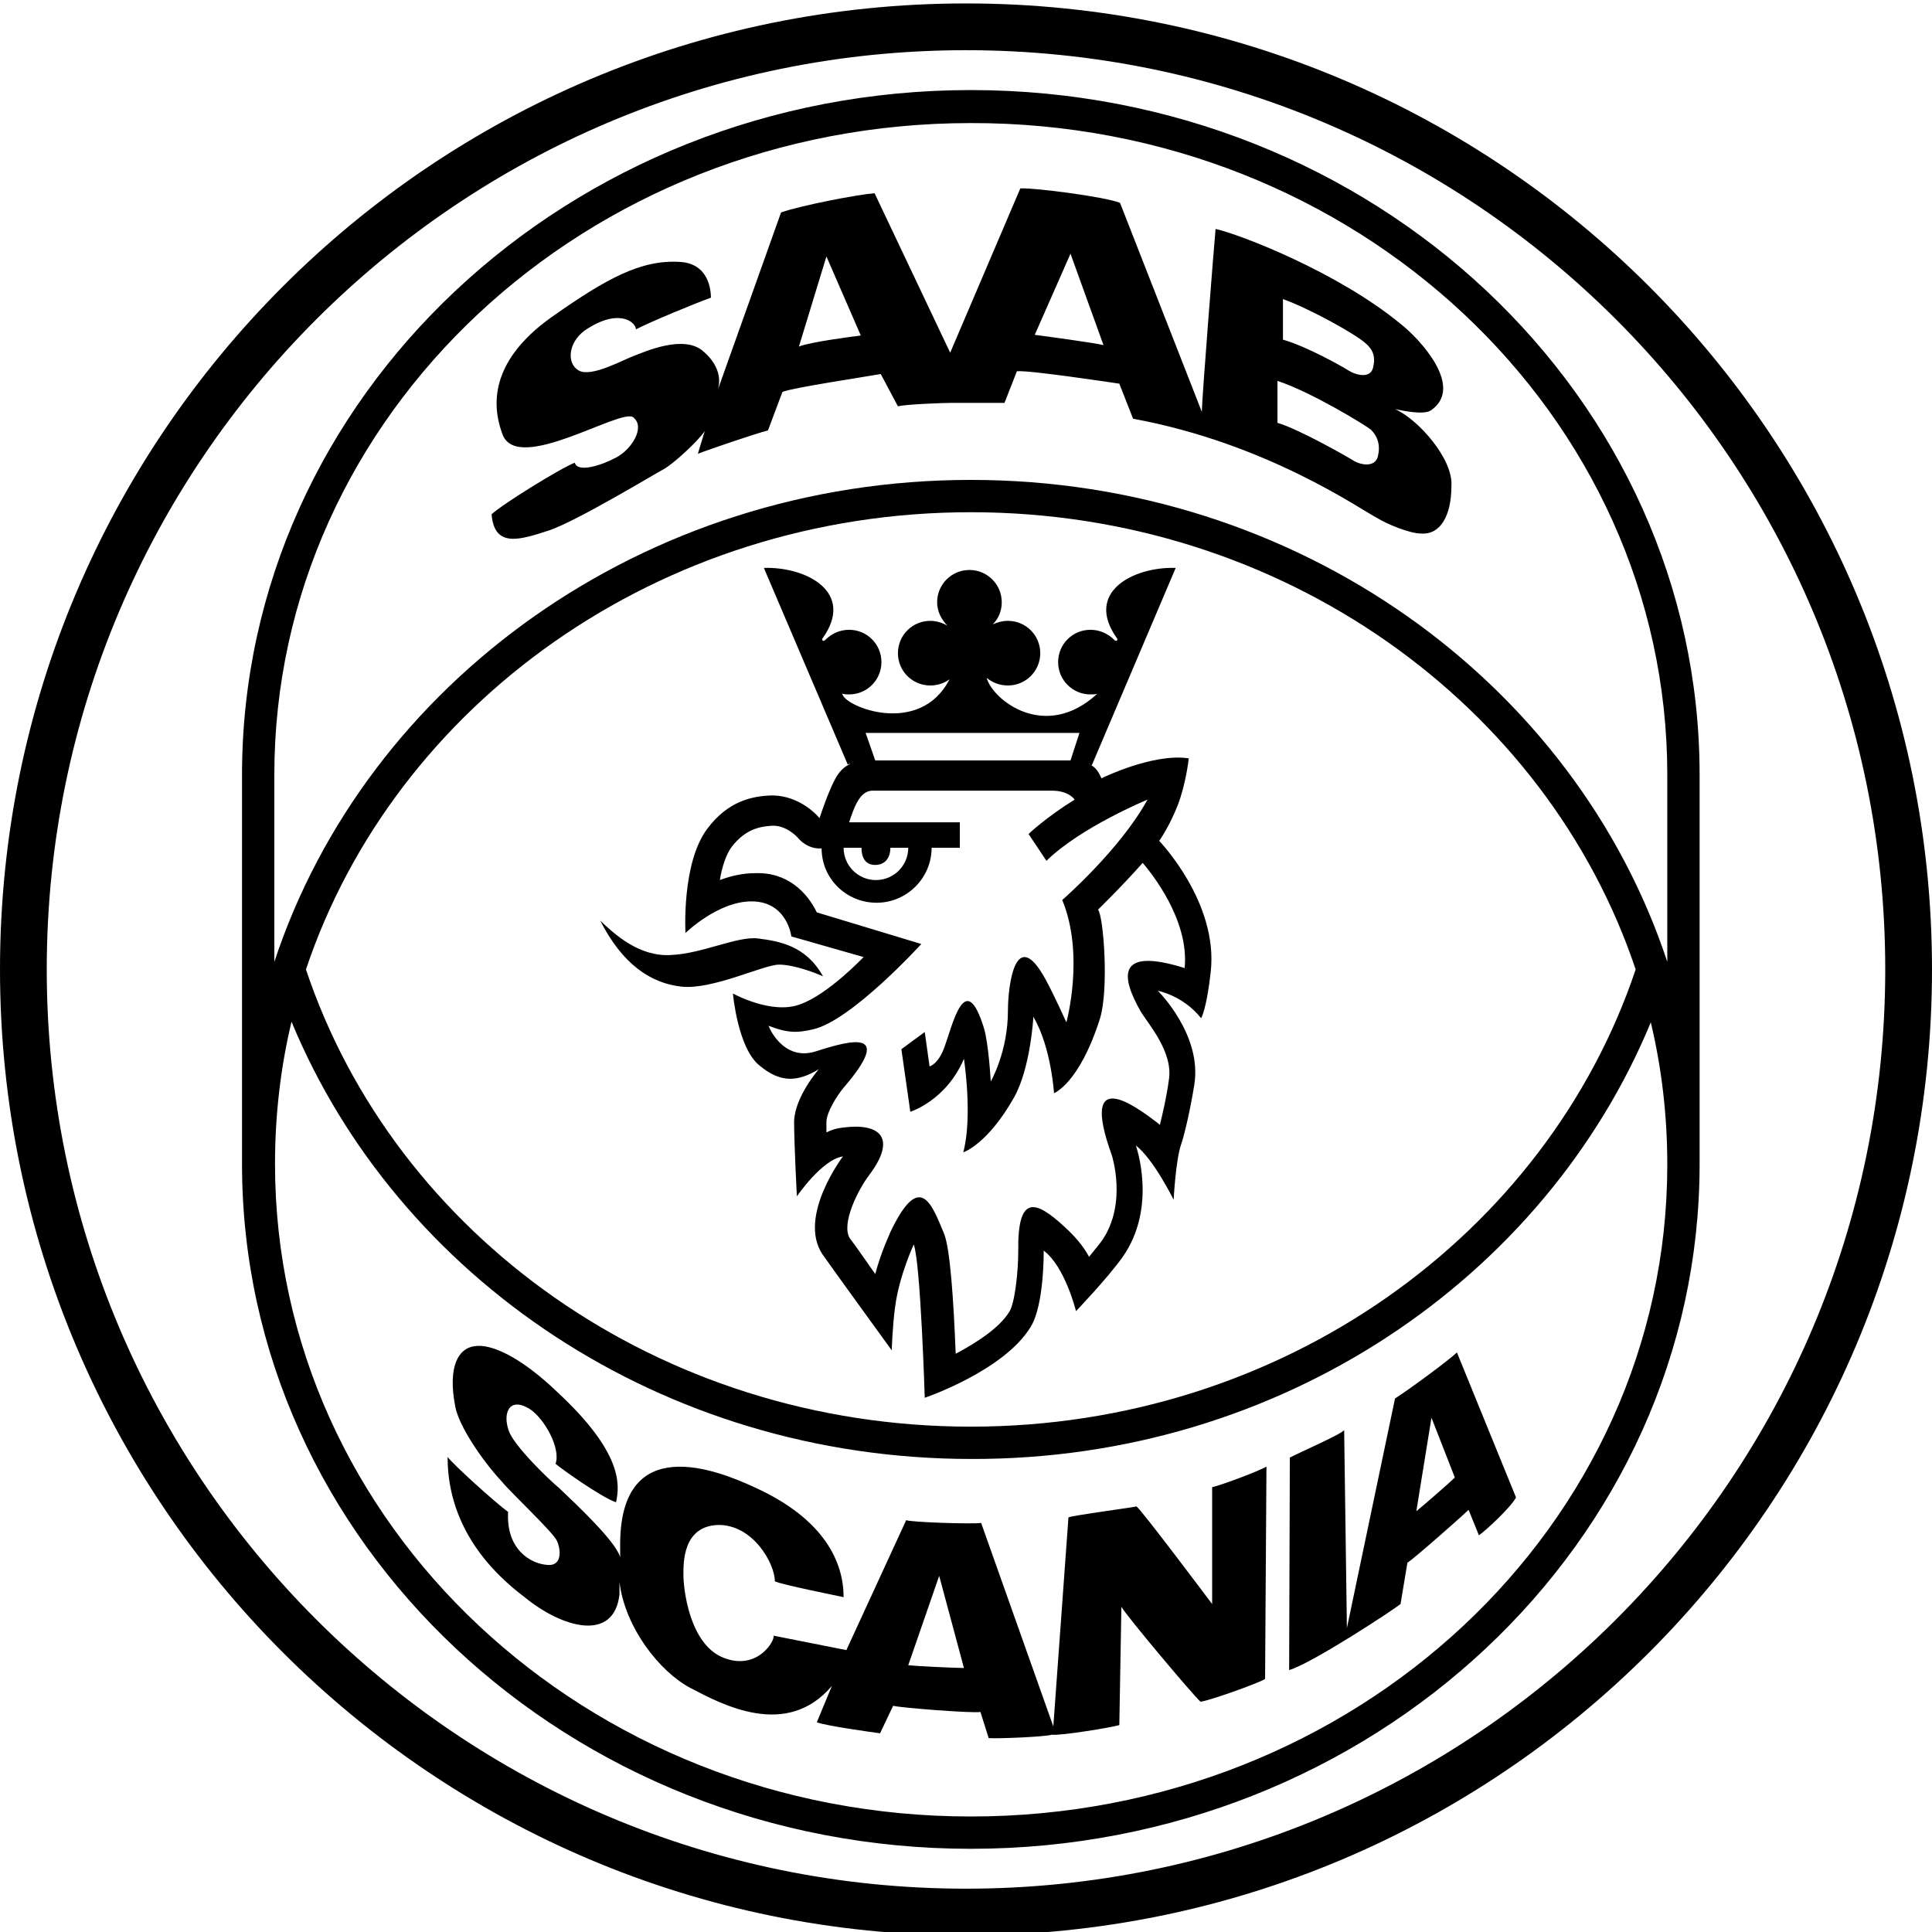
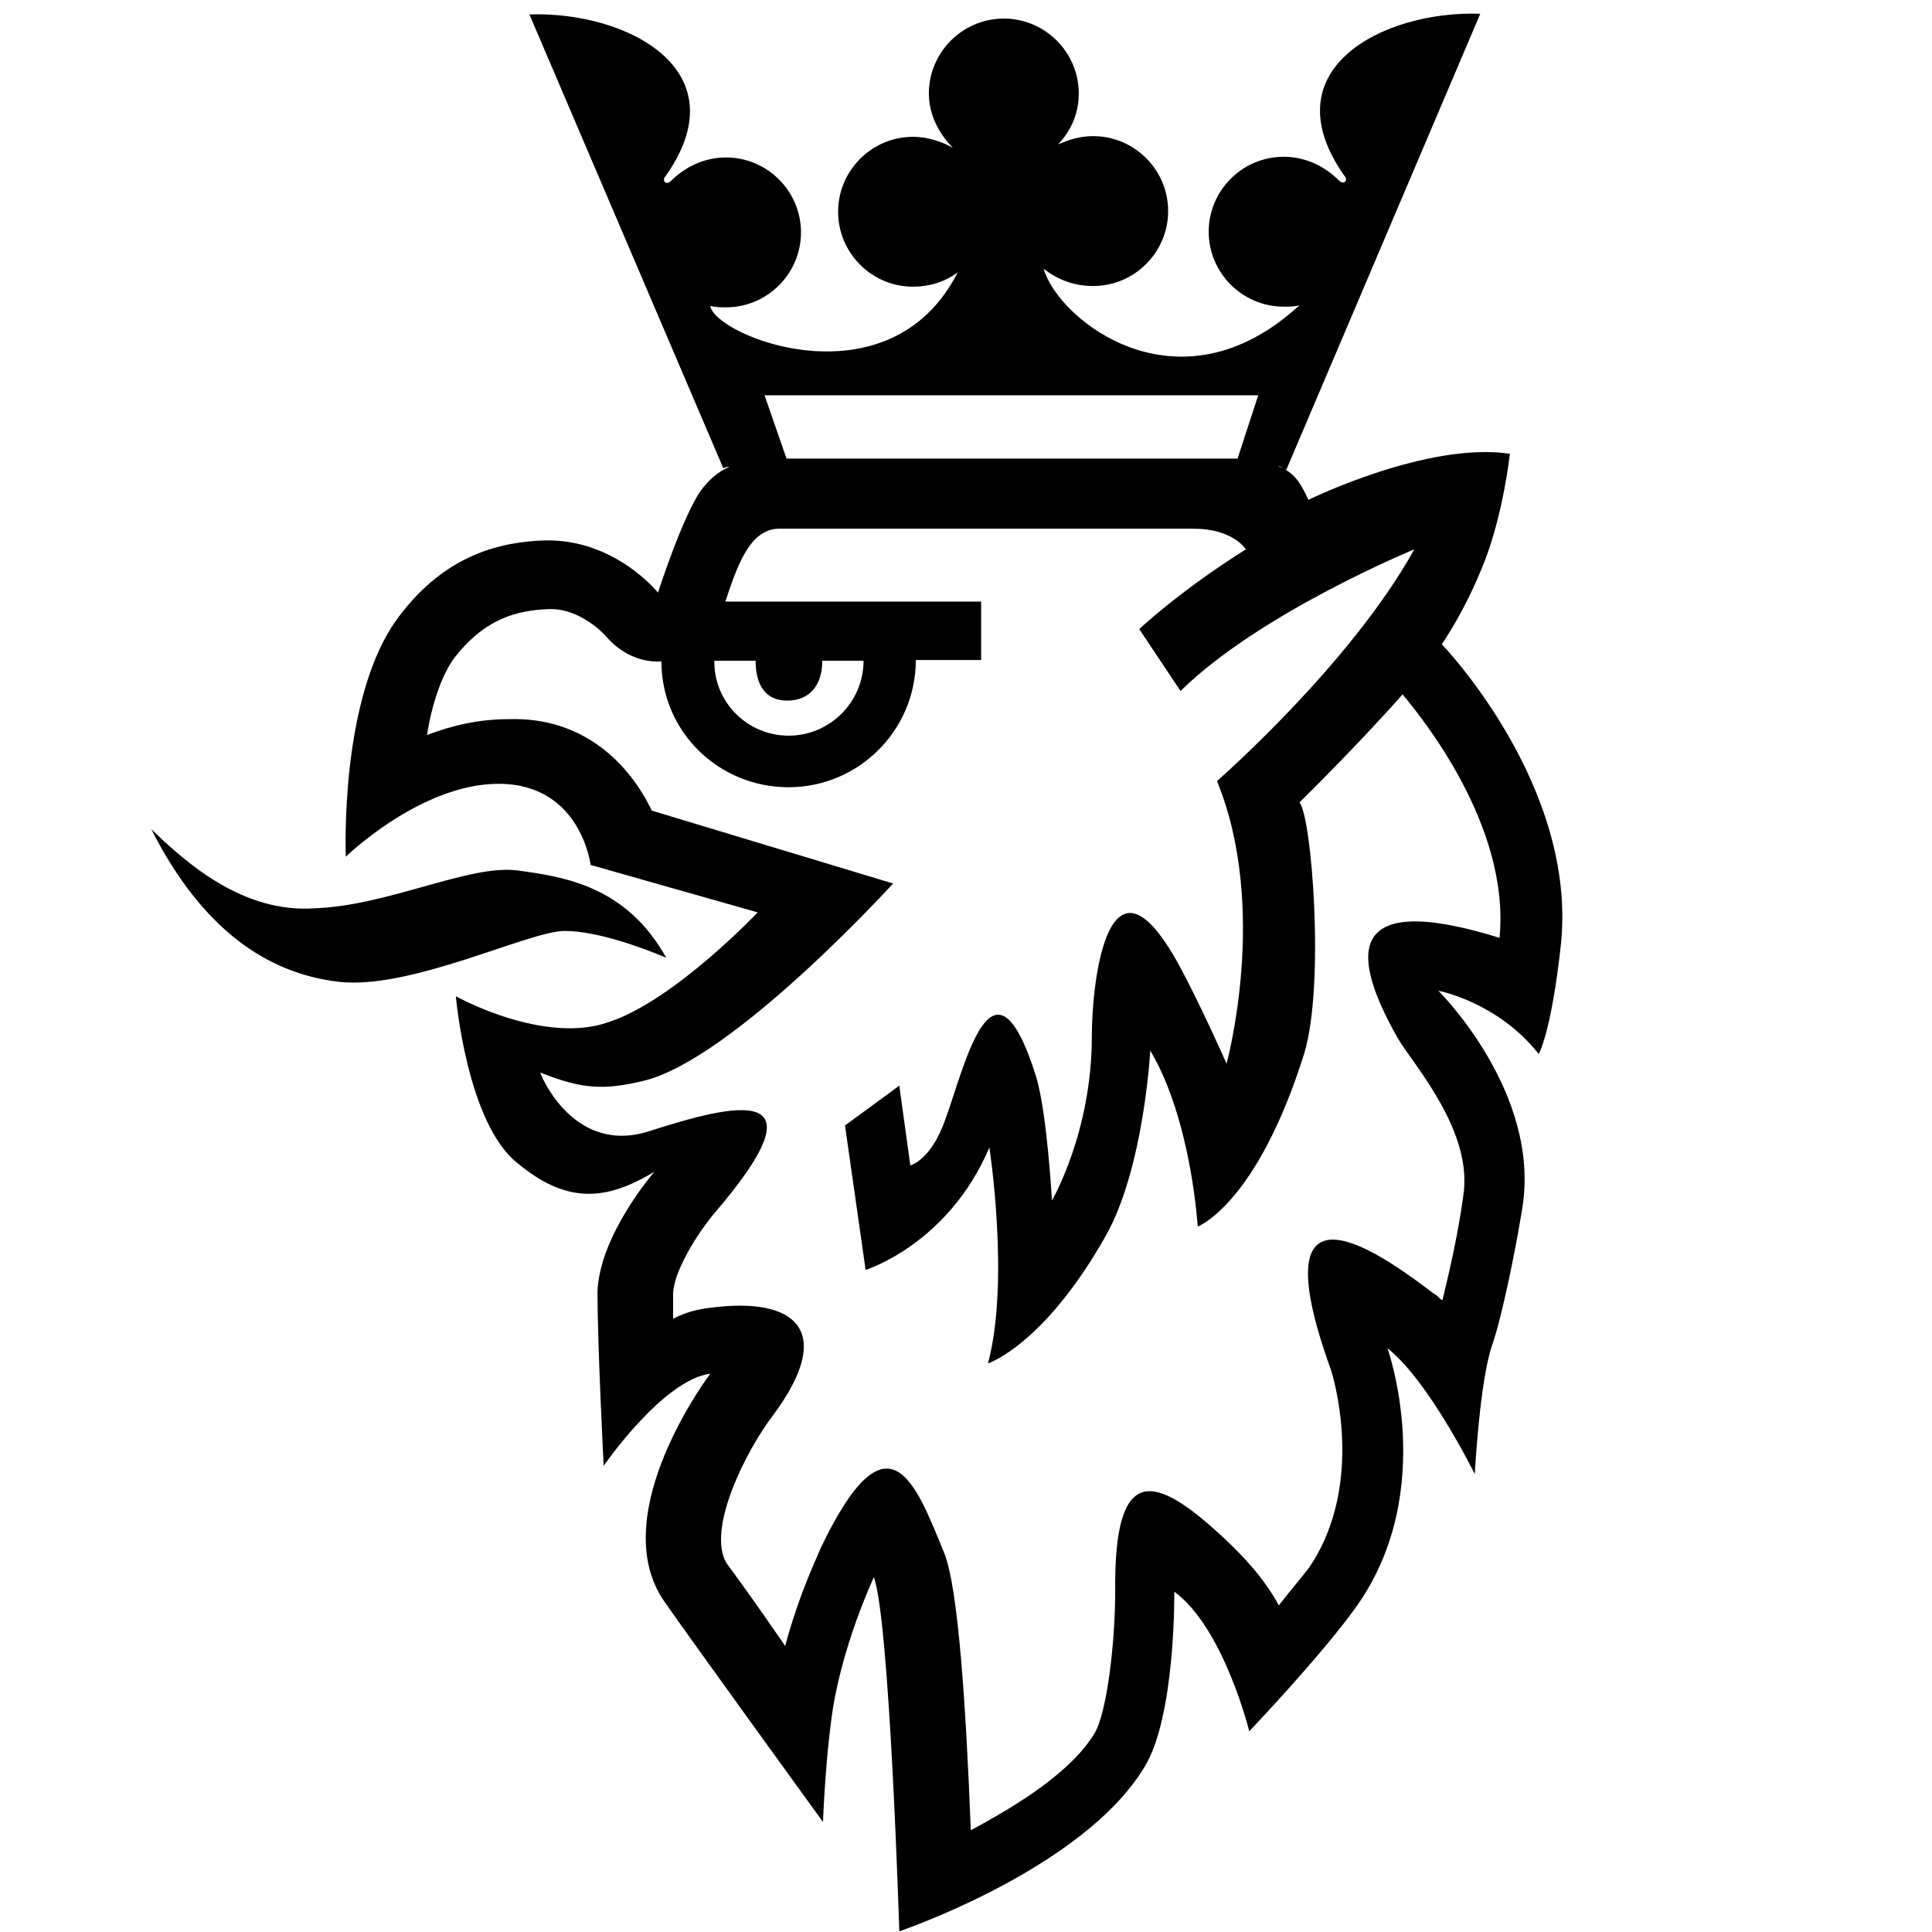
<svg xmlns="http://www.w3.org/2000/svg" version="1.1" id="Layer_1" x="0px" y="0px" viewBox="0 0 281 281" style="enable-background:new 0 0 281 281;" xml:space="preserve">
  <g>
-     <path d="M281,141c0,77.6-62.9,140.5-140.5,140.5S0,218.6,0,141S62.9,0.5,140.5,0.5S281,63.4,281,141L281,141z M140.5,7.3   C66.7,7.3,6.8,67.2,6.8,141c0,73.8,59.9,133.7,133.7,133.7S274.2,214.9,274.2,141S214.3,7.3,140.5,7.3L140.5,7.3z M141.2,13.1   c-58.5,0-106,44.6-106,99.6v56.6c0,55,47.5,99.6,106,99.6s106-44.6,106-99.6v-56.6C247.2,57.7,199.8,13.1,141.2,13.1L141.2,13.1z    M240.1,148.7c1.6,6.7,2.4,13.6,2.4,20.7c0,52.4-45.3,94.8-101.3,94.8S40,221.7,40,169.3c0-7.1,0.8-14,2.4-20.7   c15.4,37.2,53.8,63.6,98.9,63.6C186.3,212.3,224.7,185.9,240.1,148.7L240.1,148.7z M242.5,112.7v27.2   c-13.4-40.6-53.7-70.1-101.3-70.1c-47.6,0-87.9,29.5-101.3,70.1v-27.2c0-52.4,45.3-94.8,101.3-94.8   C197.2,17.8,242.5,60.3,242.5,112.7L242.5,112.7z M44.5,141c12.9-38.5,51.3-66.5,96.7-66.5s83.8,28,96.7,66.5   c-12.9,38.5-51.3,66.5-96.7,66.5S57.4,179.6,44.5,141L44.5,141z" />
-     <path d="M176.3,216.3c1.1-0.2,7-2.4,7.9-3l-0.2,30.9c-0.9,0.6-8.5,3.3-9.4,3.3c-1.2-1.1-10.7-12.4-11.5-13.8l-0.3,17.2   c-0.8,0.3-8.7,1.6-9.8,1.4c-0.8,0.3-7.7,0.6-9.2,0.5l-1.2-3.8c-1.2,0.2-11.5-0.6-12.7-0.9l-1.9,4c-1.5-0.2-7.9-1.1-9.2-1.6l2.2-5.3   c-6.6,7.8-16,2.7-20.6,0.3c-4.5-2.4-9.5-8.8-10.3-15.4v1.8c-0.8,7-8.3,4.9-13.8,0.4c-8.6-6.5-11.2-13.9-11.2-20.4   c0.8,1.1,7,6.7,8.8,8c-0.3,5.5,3.3,7.5,5.6,7.7c2.3,0.3,2.1-2.2,1.5-3.5c-0.6-1.3-6.7-7-8-8.6c-2.8-3-6.3-8.1-6.8-11   c-1.1-5.8,0.5-8.4,2.8-8.7c2.3-0.4,6.6,1.4,12.2,6.8c9.2,8.6,9,13.2,8.4,15.9c-2.1-0.7-8-4.9-8.8-5.6c0.8-2.2-1.6-6.6-3.8-8   c-3-1.8-3.9,0.7-3,3.2c0.7,2.1,5.6,6.9,7.4,8.4c2.3,2.2,8.2,7.7,8.8,10v-2.2c0.2-15.9,13.9-10.6,19.5-8c10.4,4.7,13,11.1,13,16   c-0.9-0.2-8.9-1.8-10-2.3c0-2.6-3.2-8.3-8.3-8.2c-5.1,0.2-5,5.5-5,7.3s0.8,10,5.8,12c5,2,7.6-2.6,7.3-3.2l10.6,2.1l8.7-18.9   c0.6,0.3,9.7,0.6,10.9,0.4l10.5,29.6l2.2-30.4c0.6-0.3,9.1-1.4,9.9-1.6c0.8,0.6,10.4,13.4,11,14.2L176.3,216.3L176.3,216.3z    M140.2,242.6l-3.6-13.4l-4.5,13C132.9,242.3,138.6,242.6,140.2,242.6L140.2,242.6z M211.9,196.7l8.6,21.1   c-0.8,1.5-4.5,4.9-5.4,5.5l-1.5-3.7c-0.7,0.7-7.7,6.9-8.9,7.7l-1,6c-1.1,0.9-13,8.7-16.2,9.6l0.1-30.9c1.3-0.7,7.5-3.4,7.9-4   l0.4,28.8l7-33.4C204.8,202.2,210.8,197.8,211.9,196.7L211.9,196.7z M211.6,214.9l-3.4-8.7l-2.2,13.6   C207.1,218.9,210.8,215.7,211.6,214.9L211.6,214.9z" />
-     <path d="M202.9,59.5c1,0.2,4.1,0.9,5.2,0.2c5-3.4-1.7-10.5-4.4-12.6c-9.1-7.5-23.3-13-26.9-13.8c-0.2,2.1-2,24.8-2,26.6l-11.9-30.4   c-2.3-0.9-12.4-2.2-14.5-2.1l-10.2,23.9l-11-23.2c-2.5,0.2-10.8,1.8-13.6,2.8l-9.2,25.8c0.7-2.3-0.6-4.3-2-5.5   c-2.8-2.7-8.7,0-10.3,0.6c-1.6,0.6-6.1,3.1-7.9,2.1c-1.8-1-1.6-4,0.8-5.8c4.8-3.3,7.4-1.4,7.5-0.2c2.1-1.1,8.9-3.9,10.9-4.6   c0-1.1-0.3-4.9-4.4-5.2c-5.8-0.4-10.9,2.5-18.6,7.9c-7.7,5.4-9.5,11.4-7.3,17.2c2.2,5.8,17.2-3.9,19-2.5c1.8,1.4-0.2,4.6-2.4,5.8   s-5.7,2.3-6.1,0.8c-1.9,0.7-10.5,6-12.1,7.5c0.4,5,4.2,3.7,8.5,2.3c4.2-1.5,15.1-8.1,16.6-8.9c1.4-0.8,4.9-4,5.9-5.5l-1,3.3   c1.8-0.7,8.6-3,10.2-3.4l2.1-5.6c1.4-0.6,12.1-2.2,14.3-2.6l2.5,4.7c1.1-0.3,6.6-0.5,7.6-0.5s5.9,0,7.9,0l1.8-4.6   c1.6-0.2,13.5,1.6,14.9,1.8l2,5.1c19.5,3.6,32.9,13.1,35.6,14.5c1.3,0.8,4.6,2.2,6.3,2.2c2.8,0.2,4.4-2.6,4.4-6.9   C211.4,66.8,206.3,61,202.9,59.5L202.9,59.5z M116.2,50.4l4-13.1l5,11.5C124.4,48.9,118,49.7,116.2,50.4L116.2,50.4z M150.5,48.7   l5.2-11.8l4.8,13.3C159.5,49.9,151.3,48.8,150.5,48.7L150.5,48.7z M186.6,43.5c3.9,1.4,10.6,5.1,12.1,6.5c1,0.9,1.4,1.9,1,3.5   c-0.4,1.6-2.5,1.1-3.7,0.3c-0.8-0.5-5.9-3.4-9.4-4.4L186.6,43.5L186.6,43.5z M200.4,66.4c-0.4,1.6-2.5,1.3-3.7,0.5   c-0.8-0.5-7.8-4.5-10.9-5.4v-6.1c4.9,1.6,12.9,6.5,13.6,7.1C200.4,63.5,200.8,64.8,200.4,66.4L200.4,66.4z" />
-     <path d="M102.9,120.5c3-4,6.5-4.7,9.2-4.8c4.4-0.1,7.1,3.3,7.1,3.3s1.5-4.7,2.7-6.4c0.5-0.7,1.1-1.2,1.8-1.5c-0.1,0-0.2,0-0.4,0.1   l-12.2-28.6c6.1-0.2,13.4,3.5,8.5,10.3c-0.1,0.3,0.2,0.4,0.4,0.2c0.9-0.9,2.1-1.5,3.5-1.5c2.6,0,4.7,2.1,4.7,4.7s-2.1,4.7-4.7,4.7   c-0.3,0-0.6,0-1-0.1c0.3,1.9,11.3,6.3,15.6-2.1c-0.8,0.6-1.8,0.9-2.8,0.9c-2.6,0-4.7-2.1-4.7-4.7c0-2.6,2.1-4.7,4.7-4.7   c0.9,0,1.8,0.3,2.5,0.7c-0.9-0.9-1.5-2.1-1.5-3.4c0-2.6,2.1-4.7,4.7-4.7c2.6,0,4.7,2.1,4.7,4.7c0,1.3-0.5,2.4-1.3,3.2   c0.7-0.3,1.4-0.5,2.2-0.5c2.6,0,4.7,2.1,4.7,4.7c0,2.6-2.1,4.7-4.7,4.7c-1.2,0-2.2-0.4-3.1-1.1c0.9,3.2,8.5,9.3,16.1,2.3   c-0.3,0.1-0.6,0.1-1,0.1c-2.6,0-4.7-2.1-4.7-4.7s2.1-4.7,4.7-4.7c1.4,0,2.6,0.6,3.5,1.5c0.2,0.2,0.5,0.1,0.4-0.2   c-4.9-6.8,2.4-10.5,8.5-10.3l-12.2,28.7c-0.2,0-0.3-0.2-0.5-0.2c1,0.4,1.4,1,1.9,2.1c0,0,7.5-3.7,12.7-2.9c0,0-0.4,3.7-1.6,6.8   c-1.2,3.1-2.7,5.2-2.7,5.2s8.6,8.9,7.5,19c-0.6,5.5-1.4,6.8-1.4,6.8c-2.6-3.3-6.3-4-6.3-4s6.5,6.4,5.3,13.7   c-0.5,3.2-1.4,7.2-1.9,8.6c-0.8,2.3-1.1,8.1-1.1,8.1s-2.9-5.9-5.5-7.9c0,0,3.2,8.9-1.9,16.2c-2.2,3.1-6.8,7.9-6.8,7.9   s-1.6-6.5-4.7-8.8c0,0,0.1,7.9-1.9,11.1c-3.9,6.4-15.4,10.3-15.4,10.3s-0.6-19.6-1.6-22.3c0,0-2.1,4.5-2.7,9   c-0.4,2.9-0.5,6.4-0.5,6.4s-9-12.4-10.1-14c-3.6-5.5,3-14.2,3-14.2c-3,0.4-6.7,5.8-6.7,5.8s-0.4-7.6-0.4-10.9   c0.1-3.6,3.6-7.6,3.6-7.6c-3.1,1.9-5.6,2-8.6-0.5c-3.2-2.5-3.9-10.5-3.9-10.5s5.6,3.1,9.7,1.6c4.1-1.4,9.3-6.9,9.3-6.9l-10.5-3   c0,0-0.6-5.1-5.8-5.1c-4.9,0-9.6,4.6-9.6,4.6S99.1,125.5,102.9,120.5L102.9,120.5z M87.3,133.9c3.2,6.3,7.3,9.1,11.8,9.6   c4.5,0.5,12-3.2,14.2-3.2c2.2,0,5.3,1.2,6.4,1.7c-2.5-4.5-6.4-5.1-9.4-5.5c-3-0.4-8.1,2.2-12.7,2.4C93,139.2,89.4,135.9,87.3,133.9   L87.3,133.9z M127.4,128c2.6,0,4.7-2.1,4.7-4.7h-2.6c0,1.5-0.8,2.5-2.2,2.5c-1.4,0-2-1-2-2.5h-2.6C122.7,125.9,124.8,128,127.4,128   L127.4,128z M118.8,132.7l15.2,4.6c0,0-10.1,11.1-15.7,12.4c-2.5,0.6-3.9,0.5-6.5-0.5c-0.1-0.1,2,5.3,6.9,3.7   c5.3-1.7,11.3-3.2,4,5.3c-1,1.2-2.5,3.6-2.5,5c0,0.4,0,0.9,0,1.5c0.8-0.4,1.5-0.6,2.4-0.7c5.3-0.7,7.9,1.4,3.9,6.8   c-1.7,2.2-4.2,7.2-2.9,9.3c0.4,0.5,1.9,2.6,3.7,5.2c0.9-3.4,2.2-6,2.2-6.1c4.3-9,6-4.1,7.8,0.2c0.9,2.2,1.4,9.8,1.7,17.5   c3-1.6,6.3-3.7,7.8-6.1c0.8-1.3,1.3-5.7,1.3-8.9c-0.1-8.2,2.5-7.4,6.8-3.4c1.3,1.2,2.6,2.6,3.5,4.3c0.7-0.9,1.4-1.7,1.9-2.4   c3.7-5.4,1.4-12.4,1.4-12.4c-4.8-13.3,3.6-7,6.5-4.8c0.2,0.1,0.3,0.3,0.5,0.4c0.4-1.6,1-4.2,1.3-6.5c0.7-4.1-3.1-8.3-4.1-10   c-2.9-5.1-3.5-9.4,6.4-6.3c0.7-7.1-5-14-6.1-15.3c-3.1,3.5-6.5,6.8-6.5,6.8c0.8,0.9,1.6,11.5,0.3,15.8c-3,9.5-6.7,10.9-6.7,10.9   s-0.4-6.7-3-11.1c0,0-0.4,7.4-2.8,11.7c-3.9,6.9-7.4,8-7.4,8c1.4-5.2,0.1-13.6,0.1-13.6c-2.6,6.1-7.8,7.7-7.8,7.7l-1.3-9.1l3.4-2.5   l0.7,5c0,0,1.3-0.3,2.2-2.9c1.2-3.3,3-11.4,5.7-2.7c0.7,2.3,1,7.8,1,7.8s2.5-4.3,2.5-10.3c0-3.7,1.1-12.6,5.5-4.5   c1.3,2.4,3,6.2,3,6.2s2.7-9.8-0.6-17.8c0,0,8.4-7.3,12.4-14.6c0,0-9.7,4-14.7,8.9l-2.6-3.9c0,0,2.5-2.4,6.7-5c0,0-0.8-1.3-3.3-1.3   c0.2,0-26.2,0-26.2,0c-1.8,0.1-2.6,2.5-3.3,4.6h16.1v3.7h-4.1c0,4.4-3.6,8-8,8c-4.4,0-8-3.5-8-7.9c-1.3,0.1-2.6-0.5-3.5-1.6   c0,0-1.6-1.8-3.7-1.7c-1.8,0.1-3.9,0.5-5.9,3.1c-0.8,1.1-1.4,2.9-1.7,4.8c1.6-0.6,3.3-1,5.1-1C114.5,126.8,117.4,129.8,118.8,132.7   L118.8,132.7z M125.9,106.6l1.4,4h28.4l1.3-4L125.9,106.6L125.9,106.6z" />
+     <path d="M58,89.7c6.9-9.2,15-10.9,21.3-11.1c10.2-0.2,16.4,7.6,16.4,7.6s3.5-10.9,6.2-14.8c1.2-1.6,2.5-2.8,4.2-3.5   c-0.2,0-0.5,0-0.9,0.2L77,2.1c14.1-0.5,31,8.1,19.6,23.8c-0.2,0.7,0.5,0.9,0.9,0.5c2.1-2.1,4.9-3.5,8.1-3.5c6,0,10.9,4.9,10.9,10.9   s-4.9,10.9-10.9,10.9c-0.7,0-1.4,0-2.3-0.2c0.7,4.4,26.1,14.6,36-4.9c-1.8,1.4-4.2,2.1-6.5,2.1c-6,0-10.9-4.9-10.9-10.9   s4.9-10.9,10.9-10.9c2.1,0,4.2,0.7,5.8,1.6c-2.1-2.1-3.5-4.9-3.5-7.9c0-6,4.9-10.9,10.9-10.9c6,0,10.9,4.9,10.9,10.9   c0,3-1.2,5.5-3,7.4c1.6-0.7,3.2-1.2,5.1-1.2c6,0,10.9,4.9,10.9,10.9S165,41.6,159,41.6c-2.8,0-5.1-0.9-7.2-2.5   c2.1,7.4,19.6,21.5,37.2,5.3c-0.7,0.2-1.4,0.2-2.3,0.2c-6,0-10.9-4.9-10.9-10.9s4.9-10.9,10.9-10.9c3.2,0,6,1.4,8.1,3.5   c0.5,0.5,1.2,0.2,0.9-0.5c-11.3-15.7,5.5-24.3,19.6-23.8l-28.2,66.3c-0.5,0-0.7-0.5-1.2-0.5c2.3,0.9,3.2,2.3,4.4,4.9   c0,0,17.3-8.5,29.3-6.7c0,0-0.9,8.5-3.7,15.7c-2.8,7.2-6.2,12-6.2,12s19.9,20.6,17.3,43.9c-1.4,12.7-3.2,15.7-3.2,15.7   c-6-7.6-14.6-9.2-14.6-9.2s15,14.8,12.2,31.7c-1.2,7.4-3.2,16.6-4.4,19.9c-1.8,5.3-2.5,18.7-2.5,18.7s-6.7-13.6-12.7-18.3   c0,0,7.4,20.6-4.4,37.4c-5.1,7.2-15.7,18.3-15.7,18.3s-3.7-15-10.9-20.3c0,0,0.2,18.3-4.4,25.6c-9,14.8-35.6,23.8-35.6,23.8   s-1.4-45.3-3.7-51.5c0,0-4.9,10.4-6.2,20.8c-0.9,6.7-1.2,14.8-1.2,14.8s-20.8-28.7-23.3-32.4c-8.3-12.7,6.9-32.8,6.9-32.8   c-6.9,0.9-15.5,13.4-15.5,13.4s-0.9-17.6-0.9-25.2c0.2-8.3,8.3-17.6,8.3-17.6c-7.2,4.4-12.9,4.6-19.9-1.2c-7.4-5.8-9-24.3-9-24.3   s12.9,7.2,22.4,3.7c9.5-3.2,21.5-15.9,21.5-15.9l-24.3-6.9c0,0-1.4-11.8-13.4-11.8c-11.3,0-22.2,10.6-22.2,10.6S49.3,101.2,58,89.7   L58,89.7z M22,120.6c7.4,14.6,16.9,21,27.3,22.2s27.7-7.4,32.8-7.4s12.2,2.8,14.8,3.9c-5.8-10.4-14.8-11.8-21.7-12.7   c-6.9-0.9-18.7,5.1-29.3,5.5C35.2,132.9,26.9,125.3,22,120.6L22,120.6z M114.7,107c6,0,10.9-4.9,10.9-10.9h-6   c0,3.5-1.8,5.8-5.1,5.8c-3.2,0-4.6-2.3-4.6-5.8h-6C103.8,102.1,108.7,107,114.7,107L114.7,107z M94.8,117.9l35.1,10.6   c0,0-23.3,25.6-36.3,28.7c-5.8,1.4-9,1.2-15-1.2c-0.2-0.2,4.6,12.2,15.9,8.5c12.2-3.9,26.1-7.4,9.2,12.2c-2.3,2.8-5.8,8.3-5.8,11.6   c0,0.9,0,2.1,0,3.5c1.8-0.9,3.5-1.4,5.5-1.6c12.2-1.6,18.3,3.2,9,15.7c-3.9,5.1-9.7,16.6-6.7,21.5c0.9,1.2,4.4,6,8.5,12   c2.1-7.9,5.1-13.9,5.1-14.1c9.9-20.8,13.9-9.5,18,0.5c2.1,5.1,3.2,22.6,3.9,40.4c6.9-3.7,14.6-8.5,18-14.1c1.8-3,3-13.2,3-20.6   c-0.2-18.9,5.8-17.1,15.7-7.9c3,2.8,6,6,8.1,9.9c1.6-2.1,3.2-3.9,4.4-5.5c8.5-12.5,3.2-28.7,3.2-28.7c-11.1-30.7,8.3-16.2,15-11.1   c0.5,0.2,0.7,0.7,1.2,0.9c0.9-3.7,2.3-9.7,3-15c1.6-9.5-7.2-19.2-9.5-23.1c-6.7-11.8-8.1-21.7,14.8-14.6   c1.6-16.4-11.6-32.4-14.1-35.4c-7.2,8.1-15,15.7-15,15.7c1.8,2.1,3.7,26.6,0.7,36.5c-6.9,22-15.5,25.2-15.5,25.2   s-0.9-15.5-6.9-25.6c0,0-0.9,17.1-6.5,27c-9,15.9-17.1,18.5-17.1,18.5c3.2-12,0.2-31.4,0.2-31.4c-6,14.1-18,17.8-18,17.8l-3-21   l7.9-5.8l1.6,11.6c0,0,3-0.7,5.1-6.7c2.8-7.6,6.9-26.3,13.2-6.2c1.6,5.3,2.3,18,2.3,18s5.8-9.9,5.8-23.8c0-8.5,2.5-29.1,12.7-10.4   c3,5.5,6.9,14.3,6.9,14.3s6.2-22.6-1.4-41.1c0,0,19.4-16.9,28.7-33.7c0,0-22.4,9.2-34,20.6l-6-9c0,0,5.8-5.5,15.5-11.6   c0,0-1.8-3-7.6-3c0.5,0-60.5,0-60.5,0c-4.2,0.2-6,5.8-7.6,10.6h37.2v8.5h-9.5c0,10.2-8.3,18.5-18.5,18.5   c-10.2,0-18.5-8.1-18.5-18.3c-3,0.2-6-1.2-8.1-3.7c0,0-3.7-4.2-8.5-3.9c-4.2,0.2-9,1.2-13.6,7.2c-1.8,2.5-3.2,6.7-3.9,11.1   c3.7-1.4,7.6-2.3,11.8-2.3C84.9,104.2,91.6,111.2,94.8,117.9L94.8,117.9z M111.2,57.5l3.2,9.2h65.6l3-9.2H111.2L111.2,57.5z" />
  </g>
</svg>
